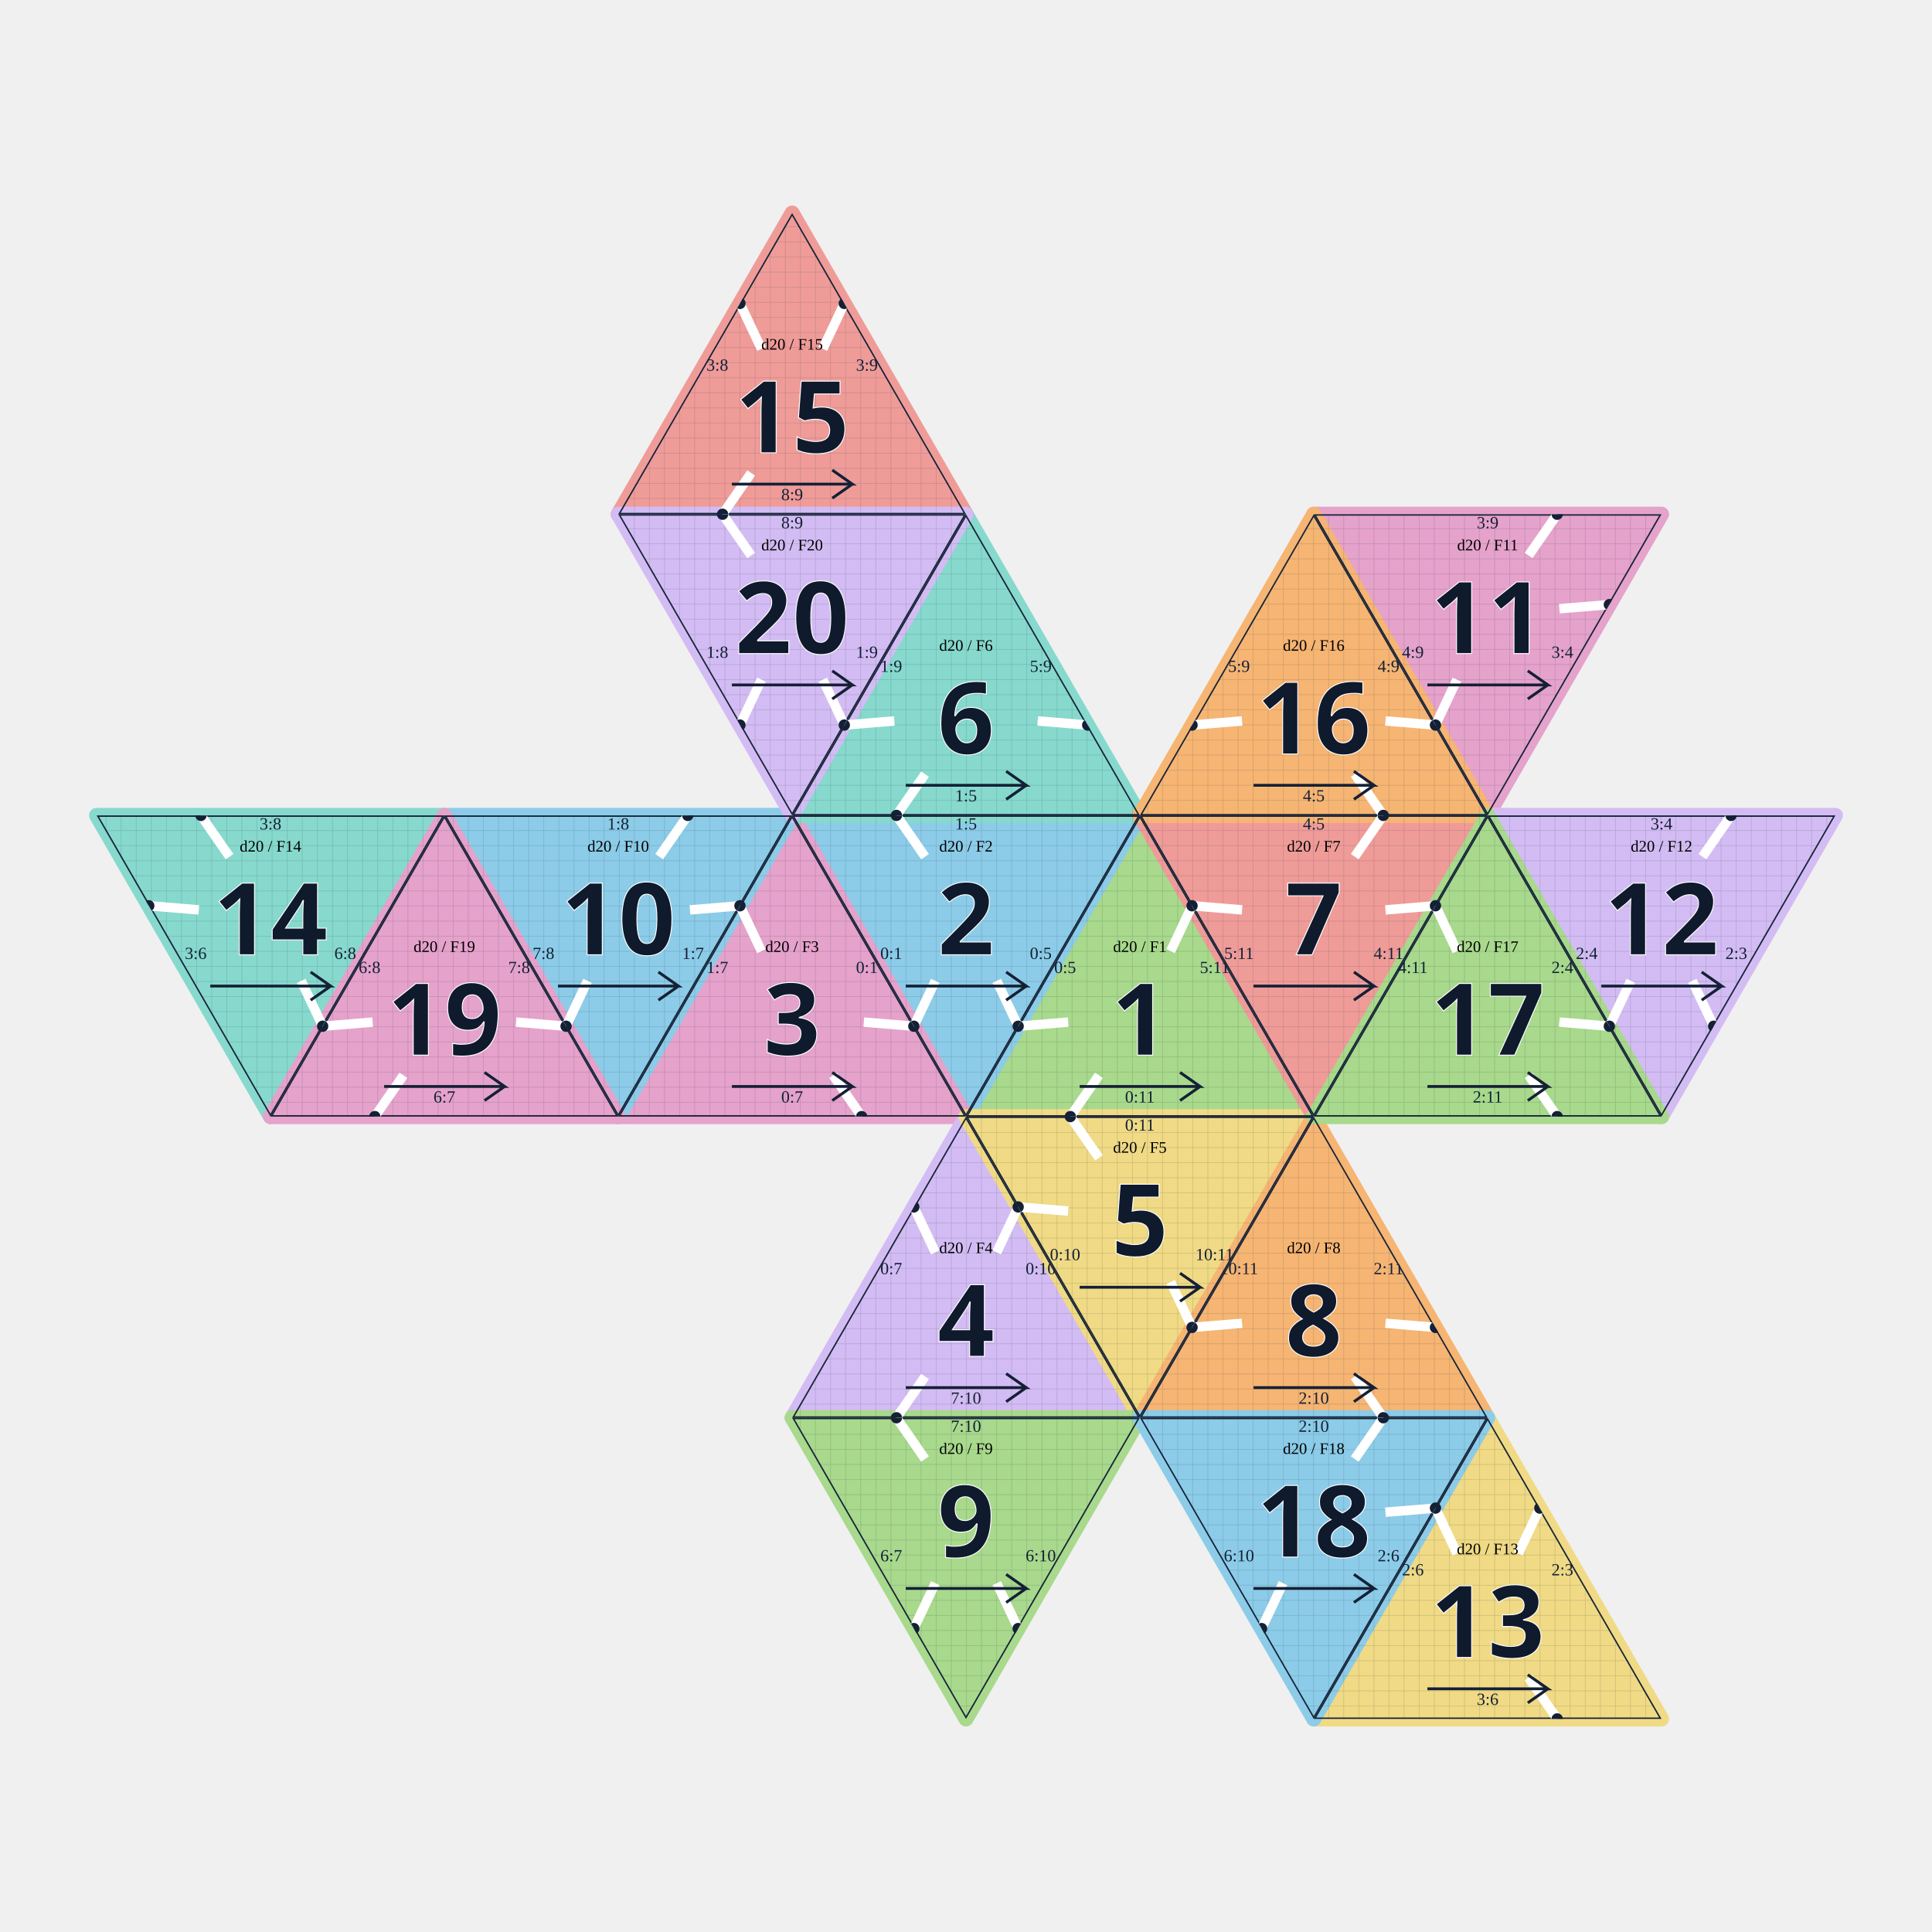
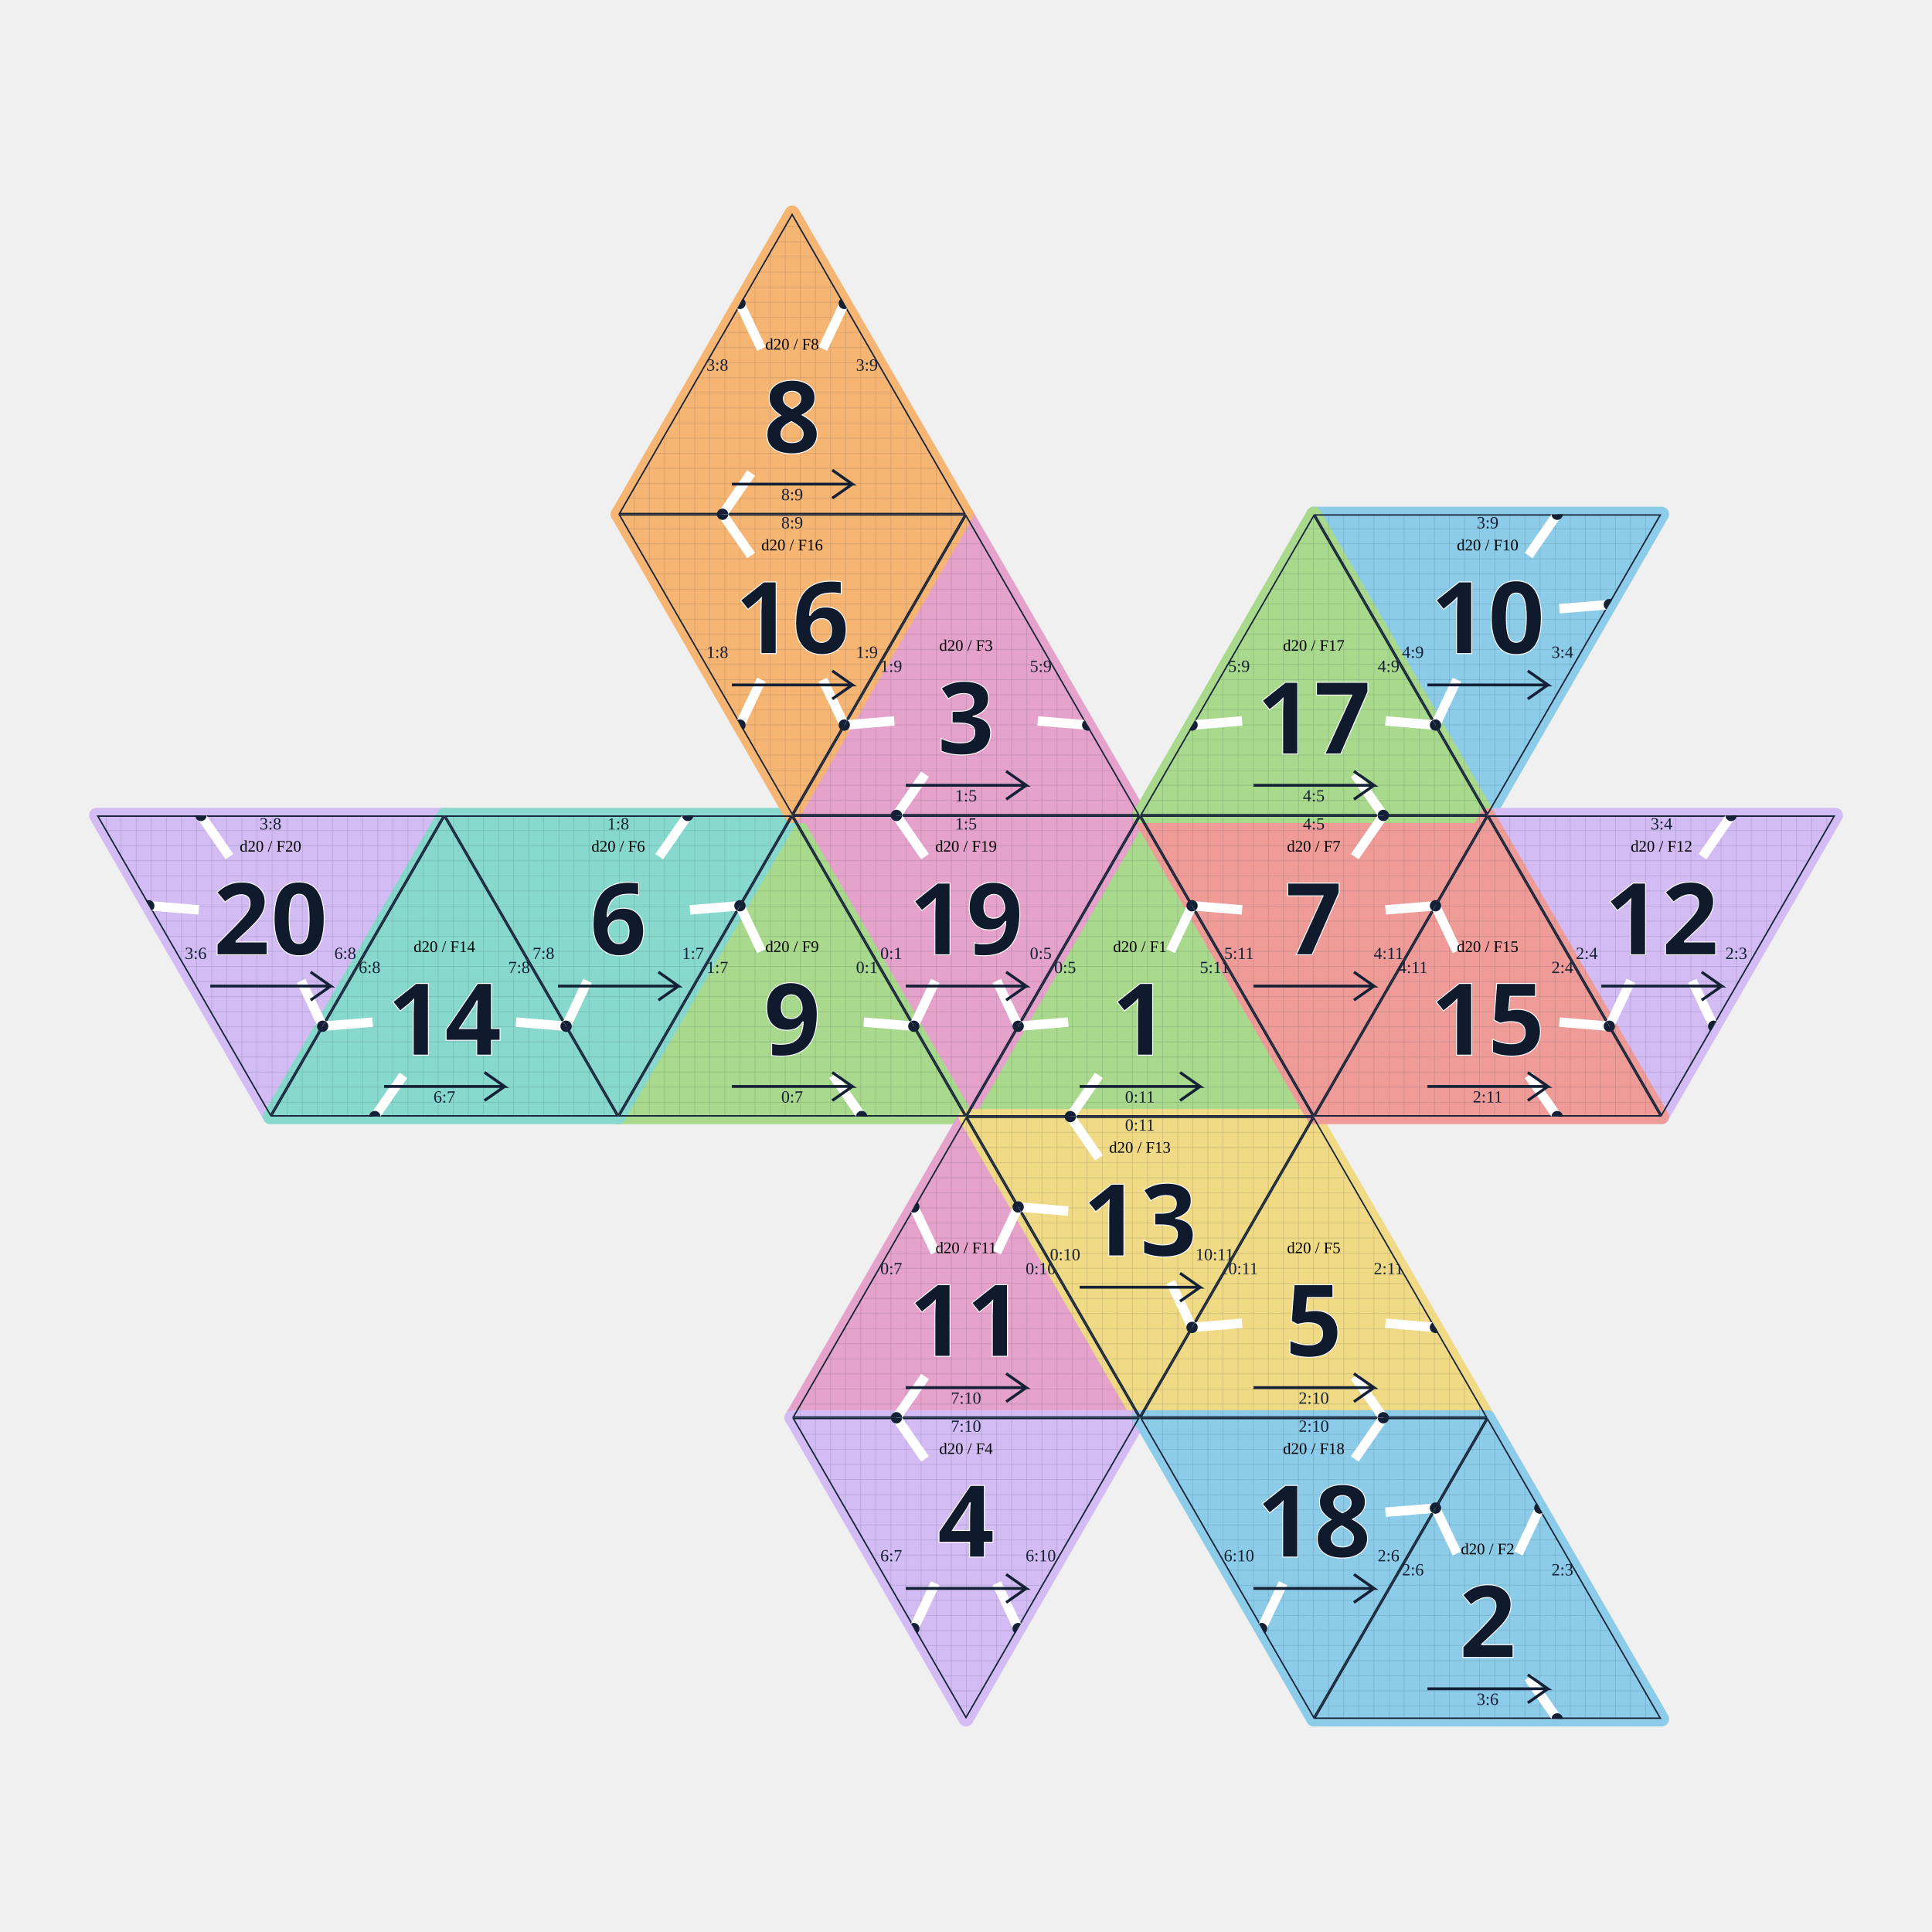
<svg xmlns="http://www.w3.org/2000/svg" width="2048" height="2048" viewBox="0 0 2048 2048">
  <defs>
    <pattern id="grid" width="16" height="16" patternUnits="userSpaceOnUse">
      <path d="M 16 0 H 0 V 16" fill="none" stroke="#142035" stroke-opacity=".2" stroke-width="1" />
    </pattern>
  </defs>
  <polygon points="1024,1183.626 1392.64,1183.626 1208.32,864.374" fill="#a8d98c" stroke="#a8d98c" stroke-width="16" stroke-linejoin="round" />
-   <polygon points="1024,1183.626 1208.32,864.374 839.68,864.374" fill="#8ccce8" stroke="#8ccce8" stroke-width="16" stroke-linejoin="round" />
-   <polygon points="1024,1183.626 839.68,864.374 655.36,1183.626" fill="#e5a2cb" stroke="#e5a2cb" stroke-width="16" stroke-linejoin="round" />
-   <polygon points="1024,1183.626 839.68,1502.877 1208.32,1502.877" fill="#d3bcf3" stroke="#d3bcf3" stroke-width="16" stroke-linejoin="round" />
+   <polygon points="1024,1183.626 1208.32,864.374 839.68,864.374" fill="#e5a2cb" stroke="#e5a2cb" stroke-width="16" stroke-linejoin="round" />
+   <polygon points="1024,1183.626 839.68,864.374 655.36,1183.626" fill="#a8d98c" stroke="#a8d98c" stroke-width="16" stroke-linejoin="round" />
+   <polygon points="1024,1183.626 839.68,1502.877 1208.32,1502.877" fill="#e5a2cb" stroke="#e5a2cb" stroke-width="16" stroke-linejoin="round" />
  <polygon points="1024,1183.626 1208.32,1502.877 1392.64,1183.626" fill="#f0da85" stroke="#f0da85" stroke-width="16" stroke-linejoin="round" />
-   <polygon points="839.68,864.374 1208.32,864.374 1024,545.123" fill="#87d9cd" stroke="#87d9cd" stroke-width="16" stroke-linejoin="round" />
+   <polygon points="839.68,864.374 1208.32,864.374 1024,545.123" fill="#e5a2cb" stroke="#e5a2cb" stroke-width="16" stroke-linejoin="round" />
  <polygon points="1208.32,864.374 1392.64,1183.626 1576.96,864.374" fill="#ef9c99" stroke="#ef9c99" stroke-width="16" stroke-linejoin="round" />
-   <polygon points="1392.64,1183.626 1208.32,1502.877 1576.96,1502.877" fill="#f6b573" stroke="#f6b573" stroke-width="16" stroke-linejoin="round" />
-   <polygon points="1208.32,1502.877 839.68,1502.877 1024,1822.129" fill="#a8d98c" stroke="#a8d98c" stroke-width="16" stroke-linejoin="round" />
-   <polygon points="655.36,1183.626 839.68,864.374 471.04,864.374" fill="#8ccce8" stroke="#8ccce8" stroke-width="16" stroke-linejoin="round" />
-   <polygon points="1761.28,545.123 1392.64,545.123 1576.96,864.374" fill="#e5a2cb" stroke="#e5a2cb" stroke-width="16" stroke-linejoin="round" />
+   <polygon points="1392.64,1183.626 1208.32,1502.877 1576.96,1502.877" fill="#f0da85" stroke="#f0da85" stroke-width="16" stroke-linejoin="round" />
+   <polygon points="1208.32,1502.877 839.68,1502.877 1024,1822.129" fill="#d3bcf3" stroke="#d3bcf3" stroke-width="16" stroke-linejoin="round" />
+   <polygon points="655.36,1183.626 839.68,864.374 471.04,864.374" fill="#87d9cd" stroke="#87d9cd" stroke-width="16" stroke-linejoin="round" />
+   <polygon points="1761.28,545.123 1392.64,545.123 1576.96,864.374" fill="#8ccce8" stroke="#8ccce8" stroke-width="16" stroke-linejoin="round" />
  <polygon points="1945.6,864.374 1576.96,864.374 1761.28,1183.626" fill="#d3bcf3" stroke="#d3bcf3" stroke-width="16" stroke-linejoin="round" />
-   <polygon points="1761.28,1822.129 1576.96,1502.877 1392.64,1822.129" fill="#f0da85" stroke="#f0da85" stroke-width="16" stroke-linejoin="round" />
-   <polygon points="102.4,864.374 286.72,1183.626 471.04,864.374" fill="#87d9cd" stroke="#87d9cd" stroke-width="16" stroke-linejoin="round" />
-   <polygon points="839.68,225.871 655.36,545.123 1024,545.123" fill="#ef9c99" stroke="#ef9c99" stroke-width="16" stroke-linejoin="round" />
-   <polygon points="1576.96,864.374 1392.64,545.123 1208.32,864.374" fill="#f6b573" stroke="#f6b573" stroke-width="16" stroke-linejoin="round" />
-   <polygon points="1761.28,1183.626 1576.96,864.374 1392.64,1183.626" fill="#a8d98c" stroke="#a8d98c" stroke-width="16" stroke-linejoin="round" />
+   <polygon points="1761.28,1822.129 1576.96,1502.877 1392.64,1822.129" fill="#8ccce8" stroke="#8ccce8" stroke-width="16" stroke-linejoin="round" />
+   <polygon points="102.4,864.374 286.72,1183.626 471.04,864.374" fill="#d3bcf3" stroke="#d3bcf3" stroke-width="16" stroke-linejoin="round" />
+   <polygon points="839.68,225.871 655.36,545.123 1024,545.123" fill="#f6b573" stroke="#f6b573" stroke-width="16" stroke-linejoin="round" />
+   <polygon points="1576.96,864.374 1392.64,545.123 1208.32,864.374" fill="#a8d98c" stroke="#a8d98c" stroke-width="16" stroke-linejoin="round" />
+   <polygon points="1761.28,1183.626 1576.96,864.374 1392.64,1183.626" fill="#ef9c99" stroke="#ef9c99" stroke-width="16" stroke-linejoin="round" />
  <polygon points="1392.64,1822.129 1576.96,1502.877 1208.32,1502.877" fill="#8ccce8" stroke="#8ccce8" stroke-width="16" stroke-linejoin="round" />
-   <polygon points="471.04,864.374 286.72,1183.626 655.36,1183.626" fill="#e5a2cb" stroke="#e5a2cb" stroke-width="16" stroke-linejoin="round" />
-   <polygon points="1024,545.123 655.36,545.123 839.68,864.374" fill="#d3bcf3" stroke="#d3bcf3" stroke-width="16" stroke-linejoin="round" />
+   <polygon points="471.04,864.374 286.72,1183.626 655.36,1183.626" fill="#87d9cd" stroke="#87d9cd" stroke-width="16" stroke-linejoin="round" />
+   <polygon points="1024,545.123 655.36,545.123 839.68,864.374" fill="#f6b573" stroke="#f6b573" stroke-width="16" stroke-linejoin="round" />
  <defs>
    <clipPath id="face-1">
      <polygon points="1024,1183.626 1392.64,1183.626 1208.32,864.374" />
    </clipPath>
  </defs>
  <g clip-path="url(#face-1)">
    <polygon points="1024,1183.626 1392.64,1183.626 1208.32,864.374" fill="url(#grid)" />
    <polygon points="1024,1183.626 1392.64,1183.626 1208.32,864.374" fill="none" stroke="#162338" stroke-width="3" />
    <path d="M 1134.592 1183.626 l 30.302 -43.737" stroke="#fff" stroke-width="10" />
    <circle cx="1134.592" cy="1183.626" r="6" fill="#132035" />
    <text x="1208.32" y="1168.727" font-size="18.091" text-anchor="middle" fill="#142035">0:11</text>
    <path d="M 1263.616 960.15 l -22.727 48.111" stroke="#fff" stroke-width="10" />
    <circle cx="1263.616" cy="960.15" r="6" fill="#132035" />
    <text x="1287.578" y="1031.449" font-size="18.091" text-anchor="middle" fill="#142035">5:11</text>
    <path d="M 1079.296 1087.85 l 53.029 -4.374" stroke="#fff" stroke-width="10" />
    <circle cx="1079.296" cy="1087.85" r="6" fill="#132035" />
    <text x="1129.062" y="1031.449" font-size="18.091" text-anchor="middle" fill="#142035">0:5</text>
    <text x="1208.32" y="1077.209" font-size="106.417" font-family="sans-serif" font-weight="bold" text-anchor="middle" dominant-baseline="central" fill="#101a2d" stroke="#fff" stroke-width="1">1</text>
    <path d="M 1144.47 1151.701 h 127.701 l -21.283 -14.898 m 21.283 14.898 l -21.283 14.898" fill="none" stroke="#142035" stroke-width="3" />
    <text x="1208.32" y="1009.102" font-size="17.027" text-anchor="middle">d20 / F1</text>
  </g>
  <defs>
-     <clipPath id="face-2">
+     <clipPath id="face-19">
      <polygon points="1024,1183.626 1208.32,864.374 839.68,864.374" />
    </clipPath>
  </defs>
-   <g clip-path="url(#face-2)">
+   <g clip-path="url(#face-19)">
    <polygon points="1024,1183.626 1208.32,864.374 839.68,864.374" fill="url(#grid)" />
    <polygon points="1024,1183.626 1208.32,864.374 839.68,864.374" fill="none" stroke="#162338" stroke-width="3" />
    <path d="M 1079.296 1087.85 l -22.727 -48.111" stroke="#fff" stroke-width="10" />
    <circle cx="1079.296" cy="1087.85" r="6" fill="#132035" />
    <text x="1103.258" y="1016.551" font-size="18.091" text-anchor="middle" fill="#142035">0:5</text>
    <path d="M 950.272 864.374 l 30.302 43.737" stroke="#fff" stroke-width="10" />
    <circle cx="950.272" cy="864.374" r="6" fill="#132035" />
    <text x="1024" y="879.273" font-size="18.091" text-anchor="middle" fill="#142035">1:5</text>
    <path d="M 968.704 1087.85 l 22.727 -48.111" stroke="#fff" stroke-width="10" />
    <circle cx="968.704" cy="1087.85" r="6" fill="#132035" />
    <text x="944.742" y="1016.551" font-size="18.091" text-anchor="middle" fill="#142035">0:1</text>
-     <text x="1024" y="970.791" font-size="106.417" font-family="sans-serif" font-weight="bold" text-anchor="middle" dominant-baseline="central" fill="#101a2d" stroke="#fff" stroke-width="1">2</text>
+     <text x="1024" y="970.791" font-size="106.417" font-family="sans-serif" font-weight="bold" text-anchor="middle" dominant-baseline="central" fill="#101a2d" stroke="#fff" stroke-width="1">19</text>
    <path d="M 960.15 1045.283 h 127.701 l -21.283 -14.898 m 21.283 14.898 l -21.283 14.898" fill="none" stroke="#142035" stroke-width="3" />
-     <text x="1024" y="902.684" font-size="17.027" text-anchor="middle">d20 / F2</text>
-   </g>
-   <defs>
-     <clipPath id="face-3">
+     <text x="1024" y="902.684" font-size="17.027" text-anchor="middle">d20 / F19</text>
+   </g>
+   <defs>
+     <clipPath id="face-9">
      <polygon points="1024,1183.626 839.68,864.374 655.36,1183.626" />
    </clipPath>
  </defs>
-   <g clip-path="url(#face-3)">
+   <g clip-path="url(#face-9)">
    <polygon points="1024,1183.626 839.68,864.374 655.36,1183.626" fill="url(#grid)" />
    <polygon points="1024,1183.626 839.68,864.374 655.36,1183.626" fill="none" stroke="#162338" stroke-width="3" />
    <path d="M 968.704 1087.85 l -53.029 -4.374" stroke="#fff" stroke-width="10" />
    <circle cx="968.704" cy="1087.85" r="6" fill="#132035" />
    <text x="918.938" y="1031.449" font-size="18.091" text-anchor="middle" fill="#142035">0:1</text>
    <path d="M 784.384 960.15 l 22.727 48.111" stroke="#fff" stroke-width="10" />
    <circle cx="784.384" cy="960.15" r="6" fill="#132035" />
    <text x="760.422" y="1031.449" font-size="18.091" text-anchor="middle" fill="#142035">1:7</text>
    <path d="M 913.408 1183.626 l -30.302 -43.737" stroke="#fff" stroke-width="10" />
    <circle cx="913.408" cy="1183.626" r="6" fill="#132035" />
    <text x="839.68" y="1168.727" font-size="18.091" text-anchor="middle" fill="#142035">0:7</text>
-     <text x="839.68" y="1077.209" font-size="106.417" font-family="sans-serif" font-weight="bold" text-anchor="middle" dominant-baseline="central" fill="#101a2d" stroke="#fff" stroke-width="1">3</text>
+     <text x="839.68" y="1077.209" font-size="106.417" font-family="sans-serif" font-weight="bold" text-anchor="middle" dominant-baseline="central" fill="#101a2d" stroke="#fff" stroke-width="1">9</text>
    <path d="M 775.83 1151.701 h 127.701 l -21.283 -14.898 m 21.283 14.898 l -21.283 14.898" fill="none" stroke="#142035" stroke-width="3" />
-     <text x="839.68" y="1009.102" font-size="17.027" text-anchor="middle">d20 / F3</text>
-   </g>
-   <defs>
-     <clipPath id="face-4">
+     <text x="839.68" y="1009.102" font-size="17.027" text-anchor="middle">d20 / F9</text>
+   </g>
+   <defs>
+     <clipPath id="face-11">
      <polygon points="1024,1183.626 839.68,1502.877 1208.32,1502.877" />
    </clipPath>
  </defs>
-   <g clip-path="url(#face-4)">
+   <g clip-path="url(#face-11)">
    <polygon points="1024,1183.626 839.68,1502.877 1208.32,1502.877" fill="url(#grid)" />
    <polygon points="1024,1183.626 839.68,1502.877 1208.32,1502.877" fill="none" stroke="#162338" stroke-width="3" />
    <path d="M 968.704 1279.401 l 22.727 48.111" stroke="#fff" stroke-width="10" />
    <circle cx="968.704" cy="1279.401" r="6" fill="#132035" />
    <text x="944.742" y="1350.701" font-size="18.091" text-anchor="middle" fill="#142035">0:7</text>
    <path d="M 950.272 1502.877 l 30.302 -43.737" stroke="#fff" stroke-width="10" />
    <circle cx="950.272" cy="1502.877" r="6" fill="#132035" />
    <text x="1024" y="1487.979" font-size="18.091" text-anchor="middle" fill="#142035">7:10</text>
    <path d="M 1079.296 1279.401 l -22.727 48.111" stroke="#fff" stroke-width="10" />
    <circle cx="1079.296" cy="1279.401" r="6" fill="#132035" />
    <text x="1103.258" y="1350.701" font-size="18.091" text-anchor="middle" fill="#142035">0:10</text>
-     <text x="1024" y="1396.46" font-size="106.417" font-family="sans-serif" font-weight="bold" text-anchor="middle" dominant-baseline="central" fill="#101a2d" stroke="#fff" stroke-width="1">4</text>
+     <text x="1024" y="1396.46" font-size="106.417" font-family="sans-serif" font-weight="bold" text-anchor="middle" dominant-baseline="central" fill="#101a2d" stroke="#fff" stroke-width="1">11</text>
    <path d="M 960.15 1470.952 h 127.701 l -21.283 -14.898 m 21.283 14.898 l -21.283 14.898" fill="none" stroke="#142035" stroke-width="3" />
-     <text x="1024" y="1328.353" font-size="17.027" text-anchor="middle">d20 / F4</text>
-   </g>
-   <defs>
-     <clipPath id="face-5">
+     <text x="1024" y="1328.353" font-size="17.027" text-anchor="middle">d20 / F11</text>
+   </g>
+   <defs>
+     <clipPath id="face-13">
      <polygon points="1024,1183.626 1208.32,1502.877 1392.64,1183.626" />
    </clipPath>
  </defs>
-   <g clip-path="url(#face-5)">
+   <g clip-path="url(#face-13)">
    <polygon points="1024,1183.626 1208.32,1502.877 1392.64,1183.626" fill="url(#grid)" />
    <polygon points="1024,1183.626 1208.32,1502.877 1392.64,1183.626" fill="none" stroke="#162338" stroke-width="3" />
    <path d="M 1079.296 1279.401 l 53.029 4.374" stroke="#fff" stroke-width="10" />
    <circle cx="1079.296" cy="1279.401" r="6" fill="#132035" />
    <text x="1129.062" y="1335.802" font-size="18.091" text-anchor="middle" fill="#142035">0:10</text>
    <path d="M 1263.616 1407.102 l -22.727 -48.111" stroke="#fff" stroke-width="10" />
    <circle cx="1263.616" cy="1407.102" r="6" fill="#132035" />
    <text x="1287.578" y="1335.802" font-size="18.091" text-anchor="middle" fill="#142035">10:11</text>
    <path d="M 1134.592 1183.626 l 30.302 43.737" stroke="#fff" stroke-width="10" />
    <circle cx="1134.592" cy="1183.626" r="6" fill="#132035" />
    <text x="1208.32" y="1198.524" font-size="18.091" text-anchor="middle" fill="#142035">0:11</text>
-     <text x="1208.32" y="1290.043" font-size="106.417" font-family="sans-serif" font-weight="bold" text-anchor="middle" dominant-baseline="central" fill="#101a2d" stroke="#fff" stroke-width="1">5</text>
+     <text x="1208.32" y="1290.043" font-size="106.417" font-family="sans-serif" font-weight="bold" text-anchor="middle" dominant-baseline="central" fill="#101a2d" stroke="#fff" stroke-width="1">13</text>
    <path d="M 1144.47 1364.535 h 127.701 l -21.283 -14.898 m 21.283 14.898 l -21.283 14.898" fill="none" stroke="#142035" stroke-width="3" />
-     <text x="1208.32" y="1221.936" font-size="17.027" text-anchor="middle">d20 / F5</text>
-   </g>
-   <defs>
-     <clipPath id="face-6">
+     <text x="1208.32" y="1221.936" font-size="17.027" text-anchor="middle">d20 / F13</text>
+   </g>
+   <defs>
+     <clipPath id="face-3">
      <polygon points="839.68,864.374 1208.32,864.374 1024,545.123" />
    </clipPath>
  </defs>
-   <g clip-path="url(#face-6)">
+   <g clip-path="url(#face-3)">
    <polygon points="839.68,864.374 1208.32,864.374 1024,545.123" fill="url(#grid)" />
    <polygon points="839.68,864.374 1208.32,864.374 1024,545.123" fill="none" stroke="#162338" stroke-width="3" />
    <path d="M 950.272 864.374 l 30.302 -43.737" stroke="#fff" stroke-width="10" />
    <circle cx="950.272" cy="864.374" r="6" fill="#132035" />
    <text x="1024" y="849.476" font-size="18.091" text-anchor="middle" fill="#142035">1:5</text>
    <path d="M 1153.024 768.599 l -53.029 -4.374" stroke="#fff" stroke-width="10" />
    <circle cx="1153.024" cy="768.599" r="6" fill="#132035" />
    <text x="1103.258" y="712.198" font-size="18.091" text-anchor="middle" fill="#142035">5:9</text>
    <path d="M 894.976 768.599 l 53.029 -4.374" stroke="#fff" stroke-width="10" />
    <circle cx="894.976" cy="768.599" r="6" fill="#132035" />
    <text x="944.742" y="712.198" font-size="18.091" text-anchor="middle" fill="#142035">1:9</text>
-     <text x="1024" y="757.957" font-size="106.417" font-family="sans-serif" font-weight="bold" text-anchor="middle" dominant-baseline="central" fill="#101a2d" stroke="#fff" stroke-width="1">6</text>
+     <text x="1024" y="757.957" font-size="106.417" font-family="sans-serif" font-weight="bold" text-anchor="middle" dominant-baseline="central" fill="#101a2d" stroke="#fff" stroke-width="1">3</text>
    <path d="M 960.15 832.449 h 127.701 l -21.283 -14.898 m 21.283 14.898 l -21.283 14.898" fill="none" stroke="#142035" stroke-width="3" />
-     <text x="1024" y="689.85" font-size="17.027" text-anchor="middle">d20 / F6</text>
+     <text x="1024" y="689.85" font-size="17.027" text-anchor="middle">d20 / F3</text>
  </g>
  <defs>
    <clipPath id="face-7">
      <polygon points="1208.32,864.374 1392.64,1183.626 1576.96,864.374" />
    </clipPath>
  </defs>
  <g clip-path="url(#face-7)">
    <polygon points="1208.32,864.374 1392.64,1183.626 1576.96,864.374" fill="url(#grid)" />
    <polygon points="1208.32,864.374 1392.64,1183.626 1576.96,864.374" fill="none" stroke="#162338" stroke-width="3" />
    <path d="M 1263.616 960.15 l 53.029 4.374" stroke="#fff" stroke-width="10" />
    <circle cx="1263.616" cy="960.15" r="6" fill="#132035" />
    <text x="1313.382" y="1016.551" font-size="18.091" text-anchor="middle" fill="#142035">5:11</text>
    <path d="M 1521.664 960.15 l -53.029 4.374" stroke="#fff" stroke-width="10" />
    <circle cx="1521.664" cy="960.15" r="6" fill="#132035" />
    <text x="1471.898" y="1016.551" font-size="18.091" text-anchor="middle" fill="#142035">4:11</text>
    <path d="M 1466.368 864.374 l -30.302 43.737" stroke="#fff" stroke-width="10" />
    <circle cx="1466.368" cy="864.374" r="6" fill="#132035" />
    <text x="1392.64" y="879.273" font-size="18.091" text-anchor="middle" fill="#142035">4:5</text>
    <text x="1392.64" y="970.791" font-size="106.417" font-family="sans-serif" font-weight="bold" text-anchor="middle" dominant-baseline="central" fill="#101a2d" stroke="#fff" stroke-width="1">7</text>
    <path d="M 1328.79 1045.283 h 127.701 l -21.283 -14.898 m 21.283 14.898 l -21.283 14.898" fill="none" stroke="#142035" stroke-width="3" />
    <text x="1392.64" y="902.684" font-size="17.027" text-anchor="middle">d20 / F7</text>
  </g>
  <defs>
-     <clipPath id="face-8">
+     <clipPath id="face-5">
      <polygon points="1392.64,1183.626 1208.32,1502.877 1576.96,1502.877" />
    </clipPath>
  </defs>
-   <g clip-path="url(#face-8)">
+   <g clip-path="url(#face-5)">
    <polygon points="1392.64,1183.626 1208.32,1502.877 1576.96,1502.877" fill="url(#grid)" />
    <polygon points="1392.64,1183.626 1208.32,1502.877 1576.96,1502.877" fill="none" stroke="#162338" stroke-width="3" />
    <path d="M 1263.616 1407.102 l 53.029 -4.374" stroke="#fff" stroke-width="10" />
    <circle cx="1263.616" cy="1407.102" r="6" fill="#132035" />
    <text x="1313.382" y="1350.701" font-size="18.091" text-anchor="middle" fill="#142035">10:11</text>
    <path d="M 1466.368 1502.877 l -30.302 -43.737" stroke="#fff" stroke-width="10" />
    <circle cx="1466.368" cy="1502.877" r="6" fill="#132035" />
    <text x="1392.64" y="1487.979" font-size="18.091" text-anchor="middle" fill="#142035">2:10</text>
    <path d="M 1521.664 1407.102 l -53.029 -4.374" stroke="#fff" stroke-width="10" />
    <circle cx="1521.664" cy="1407.102" r="6" fill="#132035" />
    <text x="1471.898" y="1350.701" font-size="18.091" text-anchor="middle" fill="#142035">2:11</text>
-     <text x="1392.64" y="1396.46" font-size="106.417" font-family="sans-serif" font-weight="bold" text-anchor="middle" dominant-baseline="central" fill="#101a2d" stroke="#fff" stroke-width="1">8</text>
+     <text x="1392.64" y="1396.46" font-size="106.417" font-family="sans-serif" font-weight="bold" text-anchor="middle" dominant-baseline="central" fill="#101a2d" stroke="#fff" stroke-width="1">5</text>
    <path d="M 1328.79 1470.952 h 127.701 l -21.283 -14.898 m 21.283 14.898 l -21.283 14.898" fill="none" stroke="#142035" stroke-width="3" />
-     <text x="1392.64" y="1328.353" font-size="17.027" text-anchor="middle">d20 / F8</text>
-   </g>
-   <defs>
-     <clipPath id="face-9">
+     <text x="1392.64" y="1328.353" font-size="17.027" text-anchor="middle">d20 / F5</text>
+   </g>
+   <defs>
+     <clipPath id="face-4">
      <polygon points="1208.32,1502.877 839.68,1502.877 1024,1822.129" />
    </clipPath>
  </defs>
-   <g clip-path="url(#face-9)">
+   <g clip-path="url(#face-4)">
    <polygon points="1208.32,1502.877 839.68,1502.877 1024,1822.129" fill="url(#grid)" />
    <polygon points="1208.32,1502.877 839.68,1502.877 1024,1822.129" fill="none" stroke="#162338" stroke-width="3" />
    <path d="M 950.272 1502.877 l 30.302 43.737" stroke="#fff" stroke-width="10" />
    <circle cx="950.272" cy="1502.877" r="6" fill="#132035" />
    <text x="1024" y="1517.776" font-size="18.091" text-anchor="middle" fill="#142035">7:10</text>
    <path d="M 968.704 1726.354 l 22.727 -48.111" stroke="#fff" stroke-width="10" />
    <circle cx="968.704" cy="1726.354" r="6" fill="#132035" />
    <text x="944.742" y="1655.054" font-size="18.091" text-anchor="middle" fill="#142035">6:7</text>
    <path d="M 1079.296 1726.354 l -22.727 -48.111" stroke="#fff" stroke-width="10" />
    <circle cx="1079.296" cy="1726.354" r="6" fill="#132035" />
    <text x="1103.258" y="1655.054" font-size="18.091" text-anchor="middle" fill="#142035">6:10</text>
-     <text x="1024" y="1609.295" font-size="106.417" font-family="sans-serif" font-weight="bold" text-anchor="middle" dominant-baseline="central" fill="#101a2d" stroke="#fff" stroke-width="1">9</text>
+     <text x="1024" y="1609.295" font-size="106.417" font-family="sans-serif" font-weight="bold" text-anchor="middle" dominant-baseline="central" fill="#101a2d" stroke="#fff" stroke-width="1">4</text>
    <path d="M 960.15 1683.787 h 127.701 l -21.283 -14.898 m 21.283 14.898 l -21.283 14.898" fill="none" stroke="#142035" stroke-width="3" />
-     <text x="1024" y="1541.188" font-size="17.027" text-anchor="middle">d20 / F9</text>
-   </g>
-   <defs>
-     <clipPath id="face-10">
+     <text x="1024" y="1541.188" font-size="17.027" text-anchor="middle">d20 / F4</text>
+   </g>
+   <defs>
+     <clipPath id="face-6">
      <polygon points="655.36,1183.626 839.68,864.374 471.04,864.374" />
    </clipPath>
  </defs>
-   <g clip-path="url(#face-10)">
+   <g clip-path="url(#face-6)">
    <polygon points="655.36,1183.626 839.68,864.374 471.04,864.374" fill="url(#grid)" />
    <polygon points="655.36,1183.626 839.68,864.374 471.04,864.374" fill="none" stroke="#162338" stroke-width="3" />
    <path d="M 784.384 960.15 l -53.029 4.374" stroke="#fff" stroke-width="10" />
    <circle cx="784.384" cy="960.15" r="6" fill="#132035" />
    <text x="734.618" y="1016.551" font-size="18.091" text-anchor="middle" fill="#142035">1:7</text>
    <path d="M 729.088 864.374 l -30.302 43.737" stroke="#fff" stroke-width="10" />
    <circle cx="729.088" cy="864.374" r="6" fill="#132035" />
    <text x="655.36" y="879.273" font-size="18.091" text-anchor="middle" fill="#142035">1:8</text>
    <path d="M 600.064 1087.85 l 22.727 -48.111" stroke="#fff" stroke-width="10" />
    <circle cx="600.064" cy="1087.85" r="6" fill="#132035" />
    <text x="576.102" y="1016.551" font-size="18.091" text-anchor="middle" fill="#142035">7:8</text>
-     <text x="655.36" y="970.791" font-size="106.417" font-family="sans-serif" font-weight="bold" text-anchor="middle" dominant-baseline="central" fill="#101a2d" stroke="#fff" stroke-width="1">10</text>
+     <text x="655.36" y="970.791" font-size="106.417" font-family="sans-serif" font-weight="bold" text-anchor="middle" dominant-baseline="central" fill="#101a2d" stroke="#fff" stroke-width="1">6</text>
    <path d="M 591.51 1045.283 h 127.701 l -21.283 -14.898 m 21.283 14.898 l -21.283 14.898" fill="none" stroke="#142035" stroke-width="3" />
-     <text x="655.36" y="902.684" font-size="17.027" text-anchor="middle">d20 / F10</text>
-   </g>
-   <defs>
-     <clipPath id="face-11">
+     <text x="655.36" y="902.684" font-size="17.027" text-anchor="middle">d20 / F6</text>
+   </g>
+   <defs>
+     <clipPath id="face-10">
      <polygon points="1761.28,545.123 1392.64,545.123 1576.96,864.374" />
    </clipPath>
  </defs>
-   <g clip-path="url(#face-11)">
+   <g clip-path="url(#face-10)">
    <polygon points="1761.28,545.123 1392.64,545.123 1576.96,864.374" fill="url(#grid)" />
    <polygon points="1761.28,545.123 1392.64,545.123 1576.96,864.374" fill="none" stroke="#162338" stroke-width="3" />
    <path d="M 1650.688 545.123 l -30.302 43.737" stroke="#fff" stroke-width="10" />
    <circle cx="1650.688" cy="545.123" r="6" fill="#132035" />
    <text x="1576.96" y="560.021" font-size="18.091" text-anchor="middle" fill="#142035">3:9</text>
    <path d="M 1521.664 768.599 l 22.727 -48.111" stroke="#fff" stroke-width="10" />
    <circle cx="1521.664" cy="768.599" r="6" fill="#132035" />
    <text x="1497.702" y="697.299" font-size="18.091" text-anchor="middle" fill="#142035">4:9</text>
    <path d="M 1705.984 640.898 l -53.029 4.374" stroke="#fff" stroke-width="10" />
    <circle cx="1705.984" cy="640.898" r="6" fill="#132035" />
    <text x="1656.218" y="697.299" font-size="18.091" text-anchor="middle" fill="#142035">3:4</text>
-     <text x="1576.96" y="651.54" font-size="106.417" font-family="sans-serif" font-weight="bold" text-anchor="middle" dominant-baseline="central" fill="#101a2d" stroke="#fff" stroke-width="1">11</text>
+     <text x="1576.96" y="651.54" font-size="106.417" font-family="sans-serif" font-weight="bold" text-anchor="middle" dominant-baseline="central" fill="#101a2d" stroke="#fff" stroke-width="1">10</text>
    <path d="M 1513.11 726.032 h 127.701 l -21.283 -14.898 m 21.283 14.898 l -21.283 14.898" fill="none" stroke="#142035" stroke-width="3" />
-     <text x="1576.96" y="583.433" font-size="17.027" text-anchor="middle">d20 / F11</text>
+     <text x="1576.96" y="583.433" font-size="17.027" text-anchor="middle">d20 / F10</text>
  </g>
  <defs>
    <clipPath id="face-12">
      <polygon points="1945.6,864.374 1576.96,864.374 1761.28,1183.626" />
    </clipPath>
  </defs>
  <g clip-path="url(#face-12)">
    <polygon points="1945.6,864.374 1576.96,864.374 1761.28,1183.626" fill="url(#grid)" />
    <polygon points="1945.6,864.374 1576.96,864.374 1761.28,1183.626" fill="none" stroke="#162338" stroke-width="3" />
    <path d="M 1835.008 864.374 l -30.302 43.737" stroke="#fff" stroke-width="10" />
    <circle cx="1835.008" cy="864.374" r="6" fill="#132035" />
    <text x="1761.28" y="879.273" font-size="18.091" text-anchor="middle" fill="#142035">3:4</text>
    <path d="M 1705.984 1087.85 l 22.727 -48.111" stroke="#fff" stroke-width="10" />
    <circle cx="1705.984" cy="1087.85" r="6" fill="#132035" />
    <text x="1682.022" y="1016.551" font-size="18.091" text-anchor="middle" fill="#142035">2:4</text>
    <path d="M 1816.576 1087.85 l -22.727 -48.111" stroke="#fff" stroke-width="10" />
    <circle cx="1816.576" cy="1087.85" r="6" fill="#132035" />
    <text x="1840.538" y="1016.551" font-size="18.091" text-anchor="middle" fill="#142035">2:3</text>
    <text x="1761.28" y="970.791" font-size="106.417" font-family="sans-serif" font-weight="bold" text-anchor="middle" dominant-baseline="central" fill="#101a2d" stroke="#fff" stroke-width="1">12</text>
    <path d="M 1697.43 1045.283 h 127.701 l -21.283 -14.898 m 21.283 14.898 l -21.283 14.898" fill="none" stroke="#142035" stroke-width="3" />
    <text x="1761.28" y="902.684" font-size="17.027" text-anchor="middle">d20 / F12</text>
  </g>
  <defs>
-     <clipPath id="face-13">
+     <clipPath id="face-2">
      <polygon points="1761.28,1822.129 1576.96,1502.877 1392.64,1822.129" />
    </clipPath>
  </defs>
-   <g clip-path="url(#face-13)">
+   <g clip-path="url(#face-2)">
    <polygon points="1761.28,1822.129 1576.96,1502.877 1392.64,1822.129" fill="url(#grid)" />
    <polygon points="1761.28,1822.129 1576.96,1502.877 1392.64,1822.129" fill="none" stroke="#162338" stroke-width="3" />
    <path d="M 1632.256 1598.653 l -22.727 48.111" stroke="#fff" stroke-width="10" />
    <circle cx="1632.256" cy="1598.653" r="6" fill="#132035" />
    <text x="1656.218" y="1669.952" font-size="18.091" text-anchor="middle" fill="#142035">2:3</text>
    <path d="M 1521.664 1598.653 l 22.727 48.111" stroke="#fff" stroke-width="10" />
    <circle cx="1521.664" cy="1598.653" r="6" fill="#132035" />
    <text x="1497.702" y="1669.952" font-size="18.091" text-anchor="middle" fill="#142035">2:6</text>
    <path d="M 1650.688 1822.129 l -30.302 -43.737" stroke="#fff" stroke-width="10" />
    <circle cx="1650.688" cy="1822.129" r="6" fill="#132035" />
    <text x="1576.96" y="1807.231" font-size="18.091" text-anchor="middle" fill="#142035">3:6</text>
-     <text x="1576.96" y="1715.712" font-size="106.417" font-family="sans-serif" font-weight="bold" text-anchor="middle" dominant-baseline="central" fill="#101a2d" stroke="#fff" stroke-width="1">13</text>
+     <text x="1576.96" y="1715.712" font-size="106.417" font-family="sans-serif" font-weight="bold" text-anchor="middle" dominant-baseline="central" fill="#101a2d" stroke="#fff" stroke-width="1">2</text>
    <path d="M 1513.11 1790.204 h 127.701 l -21.283 -14.898 m 21.283 14.898 l -21.283 14.898" fill="none" stroke="#142035" stroke-width="3" />
-     <text x="1576.96" y="1647.605" font-size="17.027" text-anchor="middle">d20 / F13</text>
-   </g>
-   <defs>
-     <clipPath id="face-14">
+     <text x="1576.96" y="1647.605" font-size="17.027" text-anchor="middle">d20 / F2</text>
+   </g>
+   <defs>
+     <clipPath id="face-20">
      <polygon points="102.4,864.374 286.72,1183.626 471.04,864.374" />
    </clipPath>
  </defs>
-   <g clip-path="url(#face-14)">
+   <g clip-path="url(#face-20)">
    <polygon points="102.4,864.374 286.72,1183.626 471.04,864.374" fill="url(#grid)" />
    <polygon points="102.4,864.374 286.72,1183.626 471.04,864.374" fill="none" stroke="#162338" stroke-width="3" />
    <path d="M 157.696 960.15 l 53.029 4.374" stroke="#fff" stroke-width="10" />
    <circle cx="157.696" cy="960.15" r="6" fill="#132035" />
    <text x="207.462" y="1016.551" font-size="18.091" text-anchor="middle" fill="#142035">3:6</text>
    <path d="M 342.016 1087.85 l -22.727 -48.111" stroke="#fff" stroke-width="10" />
    <circle cx="342.016" cy="1087.85" r="6" fill="#132035" />
    <text x="365.978" y="1016.551" font-size="18.091" text-anchor="middle" fill="#142035">6:8</text>
    <path d="M 212.992 864.374 l 30.302 43.737" stroke="#fff" stroke-width="10" />
    <circle cx="212.992" cy="864.374" r="6" fill="#132035" />
    <text x="286.72" y="879.273" font-size="18.091" text-anchor="middle" fill="#142035">3:8</text>
-     <text x="286.72" y="970.791" font-size="106.417" font-family="sans-serif" font-weight="bold" text-anchor="middle" dominant-baseline="central" fill="#101a2d" stroke="#fff" stroke-width="1">14</text>
+     <text x="286.72" y="970.791" font-size="106.417" font-family="sans-serif" font-weight="bold" text-anchor="middle" dominant-baseline="central" fill="#101a2d" stroke="#fff" stroke-width="1">20</text>
    <path d="M 222.87 1045.283 h 127.701 l -21.283 -14.898 m 21.283 14.898 l -21.283 14.898" fill="none" stroke="#142035" stroke-width="3" />
-     <text x="286.72" y="902.684" font-size="17.027" text-anchor="middle">d20 / F14</text>
-   </g>
-   <defs>
-     <clipPath id="face-15">
+     <text x="286.72" y="902.684" font-size="17.027" text-anchor="middle">d20 / F20</text>
+   </g>
+   <defs>
+     <clipPath id="face-8">
      <polygon points="839.68,225.871 655.36,545.123 1024,545.123" />
    </clipPath>
  </defs>
-   <g clip-path="url(#face-15)">
+   <g clip-path="url(#face-8)">
    <polygon points="839.68,225.871 655.36,545.123 1024,545.123" fill="url(#grid)" />
    <polygon points="839.68,225.871 655.36,545.123 1024,545.123" fill="none" stroke="#162338" stroke-width="3" />
    <path d="M 784.384 321.646 l 22.727 48.111" stroke="#fff" stroke-width="10" />
    <circle cx="784.384" cy="321.646" r="6" fill="#132035" />
    <text x="760.422" y="392.946" font-size="18.091" text-anchor="middle" fill="#142035">3:8</text>
    <path d="M 765.952 545.123 l 30.302 -43.737" stroke="#fff" stroke-width="10" />
    <circle cx="765.952" cy="545.123" r="6" fill="#132035" />
    <text x="839.68" y="530.224" font-size="18.091" text-anchor="middle" fill="#142035">8:9</text>
    <path d="M 894.976 321.646 l -22.727 48.111" stroke="#fff" stroke-width="10" />
    <circle cx="894.976" cy="321.646" r="6" fill="#132035" />
    <text x="918.938" y="392.946" font-size="18.091" text-anchor="middle" fill="#142035">3:9</text>
-     <text x="839.68" y="438.705" font-size="106.417" font-family="sans-serif" font-weight="bold" text-anchor="middle" dominant-baseline="central" fill="#101a2d" stroke="#fff" stroke-width="1">15</text>
+     <text x="839.68" y="438.705" font-size="106.417" font-family="sans-serif" font-weight="bold" text-anchor="middle" dominant-baseline="central" fill="#101a2d" stroke="#fff" stroke-width="1">8</text>
    <path d="M 775.83 513.197 h 127.701 l -21.283 -14.898 m 21.283 14.898 l -21.283 14.898" fill="none" stroke="#142035" stroke-width="3" />
-     <text x="839.68" y="370.598" font-size="17.027" text-anchor="middle">d20 / F15</text>
-   </g>
-   <defs>
-     <clipPath id="face-16">
+     <text x="839.68" y="370.598" font-size="17.027" text-anchor="middle">d20 / F8</text>
+   </g>
+   <defs>
+     <clipPath id="face-17">
      <polygon points="1576.96,864.374 1392.64,545.123 1208.32,864.374" />
    </clipPath>
  </defs>
-   <g clip-path="url(#face-16)">
+   <g clip-path="url(#face-17)">
    <polygon points="1576.96,864.374 1392.64,545.123 1208.32,864.374" fill="url(#grid)" />
    <polygon points="1576.96,864.374 1392.64,545.123 1208.32,864.374" fill="none" stroke="#162338" stroke-width="3" />
    <path d="M 1521.664 768.599 l -53.029 -4.374" stroke="#fff" stroke-width="10" />
    <circle cx="1521.664" cy="768.599" r="6" fill="#132035" />
    <text x="1471.898" y="712.198" font-size="18.091" text-anchor="middle" fill="#142035">4:9</text>
    <path d="M 1263.616 768.599 l 53.029 -4.374" stroke="#fff" stroke-width="10" />
    <circle cx="1263.616" cy="768.599" r="6" fill="#132035" />
    <text x="1313.382" y="712.198" font-size="18.091" text-anchor="middle" fill="#142035">5:9</text>
    <path d="M 1466.368 864.374 l -30.302 -43.737" stroke="#fff" stroke-width="10" />
    <circle cx="1466.368" cy="864.374" r="6" fill="#132035" />
    <text x="1392.64" y="849.476" font-size="18.091" text-anchor="middle" fill="#142035">4:5</text>
-     <text x="1392.64" y="757.957" font-size="106.417" font-family="sans-serif" font-weight="bold" text-anchor="middle" dominant-baseline="central" fill="#101a2d" stroke="#fff" stroke-width="1">16</text>
+     <text x="1392.64" y="757.957" font-size="106.417" font-family="sans-serif" font-weight="bold" text-anchor="middle" dominant-baseline="central" fill="#101a2d" stroke="#fff" stroke-width="1">17</text>
    <path d="M 1328.79 832.449 h 127.701 l -21.283 -14.898 m 21.283 14.898 l -21.283 14.898" fill="none" stroke="#142035" stroke-width="3" />
-     <text x="1392.64" y="689.85" font-size="17.027" text-anchor="middle">d20 / F16</text>
-   </g>
-   <defs>
-     <clipPath id="face-17">
+     <text x="1392.64" y="689.85" font-size="17.027" text-anchor="middle">d20 / F17</text>
+   </g>
+   <defs>
+     <clipPath id="face-15">
      <polygon points="1761.28,1183.626 1576.96,864.374 1392.64,1183.626" />
    </clipPath>
  </defs>
-   <g clip-path="url(#face-17)">
+   <g clip-path="url(#face-15)">
    <polygon points="1761.28,1183.626 1576.96,864.374 1392.64,1183.626" fill="url(#grid)" />
    <polygon points="1761.28,1183.626 1576.96,864.374 1392.64,1183.626" fill="none" stroke="#162338" stroke-width="3" />
    <path d="M 1705.984 1087.85 l -53.029 -4.374" stroke="#fff" stroke-width="10" />
    <circle cx="1705.984" cy="1087.85" r="6" fill="#132035" />
    <text x="1656.218" y="1031.449" font-size="18.091" text-anchor="middle" fill="#142035">2:4</text>
    <path d="M 1521.664 960.15 l 22.727 48.111" stroke="#fff" stroke-width="10" />
    <circle cx="1521.664" cy="960.15" r="6" fill="#132035" />
    <text x="1497.702" y="1031.449" font-size="18.091" text-anchor="middle" fill="#142035">4:11</text>
    <path d="M 1650.688 1183.626 l -30.302 -43.737" stroke="#fff" stroke-width="10" />
    <circle cx="1650.688" cy="1183.626" r="6" fill="#132035" />
    <text x="1576.96" y="1168.727" font-size="18.091" text-anchor="middle" fill="#142035">2:11</text>
-     <text x="1576.96" y="1077.209" font-size="106.417" font-family="sans-serif" font-weight="bold" text-anchor="middle" dominant-baseline="central" fill="#101a2d" stroke="#fff" stroke-width="1">17</text>
+     <text x="1576.96" y="1077.209" font-size="106.417" font-family="sans-serif" font-weight="bold" text-anchor="middle" dominant-baseline="central" fill="#101a2d" stroke="#fff" stroke-width="1">15</text>
    <path d="M 1513.11 1151.701 h 127.701 l -21.283 -14.898 m 21.283 14.898 l -21.283 14.898" fill="none" stroke="#142035" stroke-width="3" />
-     <text x="1576.96" y="1009.102" font-size="17.027" text-anchor="middle">d20 / F17</text>
+     <text x="1576.96" y="1009.102" font-size="17.027" text-anchor="middle">d20 / F15</text>
  </g>
  <defs>
    <clipPath id="face-18">
      <polygon points="1392.64,1822.129 1576.96,1502.877 1208.32,1502.877" />
    </clipPath>
  </defs>
  <g clip-path="url(#face-18)">
    <polygon points="1392.64,1822.129 1576.96,1502.877 1208.32,1502.877" fill="url(#grid)" />
    <polygon points="1392.64,1822.129 1576.96,1502.877 1208.32,1502.877" fill="none" stroke="#162338" stroke-width="3" />
    <path d="M 1521.664 1598.653 l -53.029 4.374" stroke="#fff" stroke-width="10" />
    <circle cx="1521.664" cy="1598.653" r="6" fill="#132035" />
    <text x="1471.898" y="1655.054" font-size="18.091" text-anchor="middle" fill="#142035">2:6</text>
    <path d="M 1466.368 1502.877 l -30.302 43.737" stroke="#fff" stroke-width="10" />
    <circle cx="1466.368" cy="1502.877" r="6" fill="#132035" />
    <text x="1392.64" y="1517.776" font-size="18.091" text-anchor="middle" fill="#142035">2:10</text>
    <path d="M 1337.344 1726.354 l 22.727 -48.111" stroke="#fff" stroke-width="10" />
    <circle cx="1337.344" cy="1726.354" r="6" fill="#132035" />
    <text x="1313.382" y="1655.054" font-size="18.091" text-anchor="middle" fill="#142035">6:10</text>
    <text x="1392.64" y="1609.295" font-size="106.417" font-family="sans-serif" font-weight="bold" text-anchor="middle" dominant-baseline="central" fill="#101a2d" stroke="#fff" stroke-width="1">18</text>
    <path d="M 1328.79 1683.787 h 127.701 l -21.283 -14.898 m 21.283 14.898 l -21.283 14.898" fill="none" stroke="#142035" stroke-width="3" />
    <text x="1392.64" y="1541.188" font-size="17.027" text-anchor="middle">d20 / F18</text>
  </g>
  <defs>
-     <clipPath id="face-19">
+     <clipPath id="face-14">
      <polygon points="471.04,864.374 286.72,1183.626 655.36,1183.626" />
    </clipPath>
  </defs>
-   <g clip-path="url(#face-19)">
+   <g clip-path="url(#face-14)">
    <polygon points="471.04,864.374 286.72,1183.626 655.36,1183.626" fill="url(#grid)" />
    <polygon points="471.04,864.374 286.72,1183.626 655.36,1183.626" fill="none" stroke="#162338" stroke-width="3" />
    <path d="M 342.016 1087.85 l 53.029 -4.374" stroke="#fff" stroke-width="10" />
    <circle cx="342.016" cy="1087.85" r="6" fill="#132035" />
    <text x="391.782" y="1031.449" font-size="18.091" text-anchor="middle" fill="#142035">6:8</text>
    <path d="M 397.312 1183.626 l 30.302 -43.737" stroke="#fff" stroke-width="10" />
    <circle cx="397.312" cy="1183.626" r="6" fill="#132035" />
    <text x="471.04" y="1168.727" font-size="18.091" text-anchor="middle" fill="#142035">6:7</text>
    <path d="M 600.064 1087.85 l -53.029 -4.374" stroke="#fff" stroke-width="10" />
    <circle cx="600.064" cy="1087.85" r="6" fill="#132035" />
    <text x="550.298" y="1031.449" font-size="18.091" text-anchor="middle" fill="#142035">7:8</text>
-     <text x="471.04" y="1077.209" font-size="106.417" font-family="sans-serif" font-weight="bold" text-anchor="middle" dominant-baseline="central" fill="#101a2d" stroke="#fff" stroke-width="1">19</text>
+     <text x="471.04" y="1077.209" font-size="106.417" font-family="sans-serif" font-weight="bold" text-anchor="middle" dominant-baseline="central" fill="#101a2d" stroke="#fff" stroke-width="1">14</text>
    <path d="M 407.19 1151.701 h 127.701 l -21.283 -14.898 m 21.283 14.898 l -21.283 14.898" fill="none" stroke="#142035" stroke-width="3" />
-     <text x="471.04" y="1009.102" font-size="17.027" text-anchor="middle">d20 / F19</text>
-   </g>
-   <defs>
-     <clipPath id="face-20">
+     <text x="471.04" y="1009.102" font-size="17.027" text-anchor="middle">d20 / F14</text>
+   </g>
+   <defs>
+     <clipPath id="face-16">
      <polygon points="1024,545.123 655.36,545.123 839.68,864.374" />
    </clipPath>
  </defs>
-   <g clip-path="url(#face-20)">
+   <g clip-path="url(#face-16)">
    <polygon points="1024,545.123 655.36,545.123 839.68,864.374" fill="url(#grid)" />
    <polygon points="1024,545.123 655.36,545.123 839.68,864.374" fill="none" stroke="#162338" stroke-width="3" />
    <path d="M 765.952 545.123 l 30.302 43.737" stroke="#fff" stroke-width="10" />
    <circle cx="765.952" cy="545.123" r="6" fill="#132035" />
    <text x="839.68" y="560.021" font-size="18.091" text-anchor="middle" fill="#142035">8:9</text>
    <path d="M 784.384 768.599 l 22.727 -48.111" stroke="#fff" stroke-width="10" />
    <circle cx="784.384" cy="768.599" r="6" fill="#132035" />
    <text x="760.422" y="697.299" font-size="18.091" text-anchor="middle" fill="#142035">1:8</text>
    <path d="M 894.976 768.599 l -22.727 -48.111" stroke="#fff" stroke-width="10" />
    <circle cx="894.976" cy="768.599" r="6" fill="#132035" />
    <text x="918.938" y="697.299" font-size="18.091" text-anchor="middle" fill="#142035">1:9</text>
-     <text x="839.68" y="651.54" font-size="106.417" font-family="sans-serif" font-weight="bold" text-anchor="middle" dominant-baseline="central" fill="#101a2d" stroke="#fff" stroke-width="1">20</text>
+     <text x="839.68" y="651.54" font-size="106.417" font-family="sans-serif" font-weight="bold" text-anchor="middle" dominant-baseline="central" fill="#101a2d" stroke="#fff" stroke-width="1">16</text>
    <path d="M 775.83 726.032 h 127.701 l -21.283 -14.898 m 21.283 14.898 l -21.283 14.898" fill="none" stroke="#142035" stroke-width="3" />
-     <text x="839.68" y="583.433" font-size="17.027" text-anchor="middle">d20 / F20</text>
+     <text x="839.68" y="583.433" font-size="17.027" text-anchor="middle">d20 / F16</text>
  </g>
</svg>
